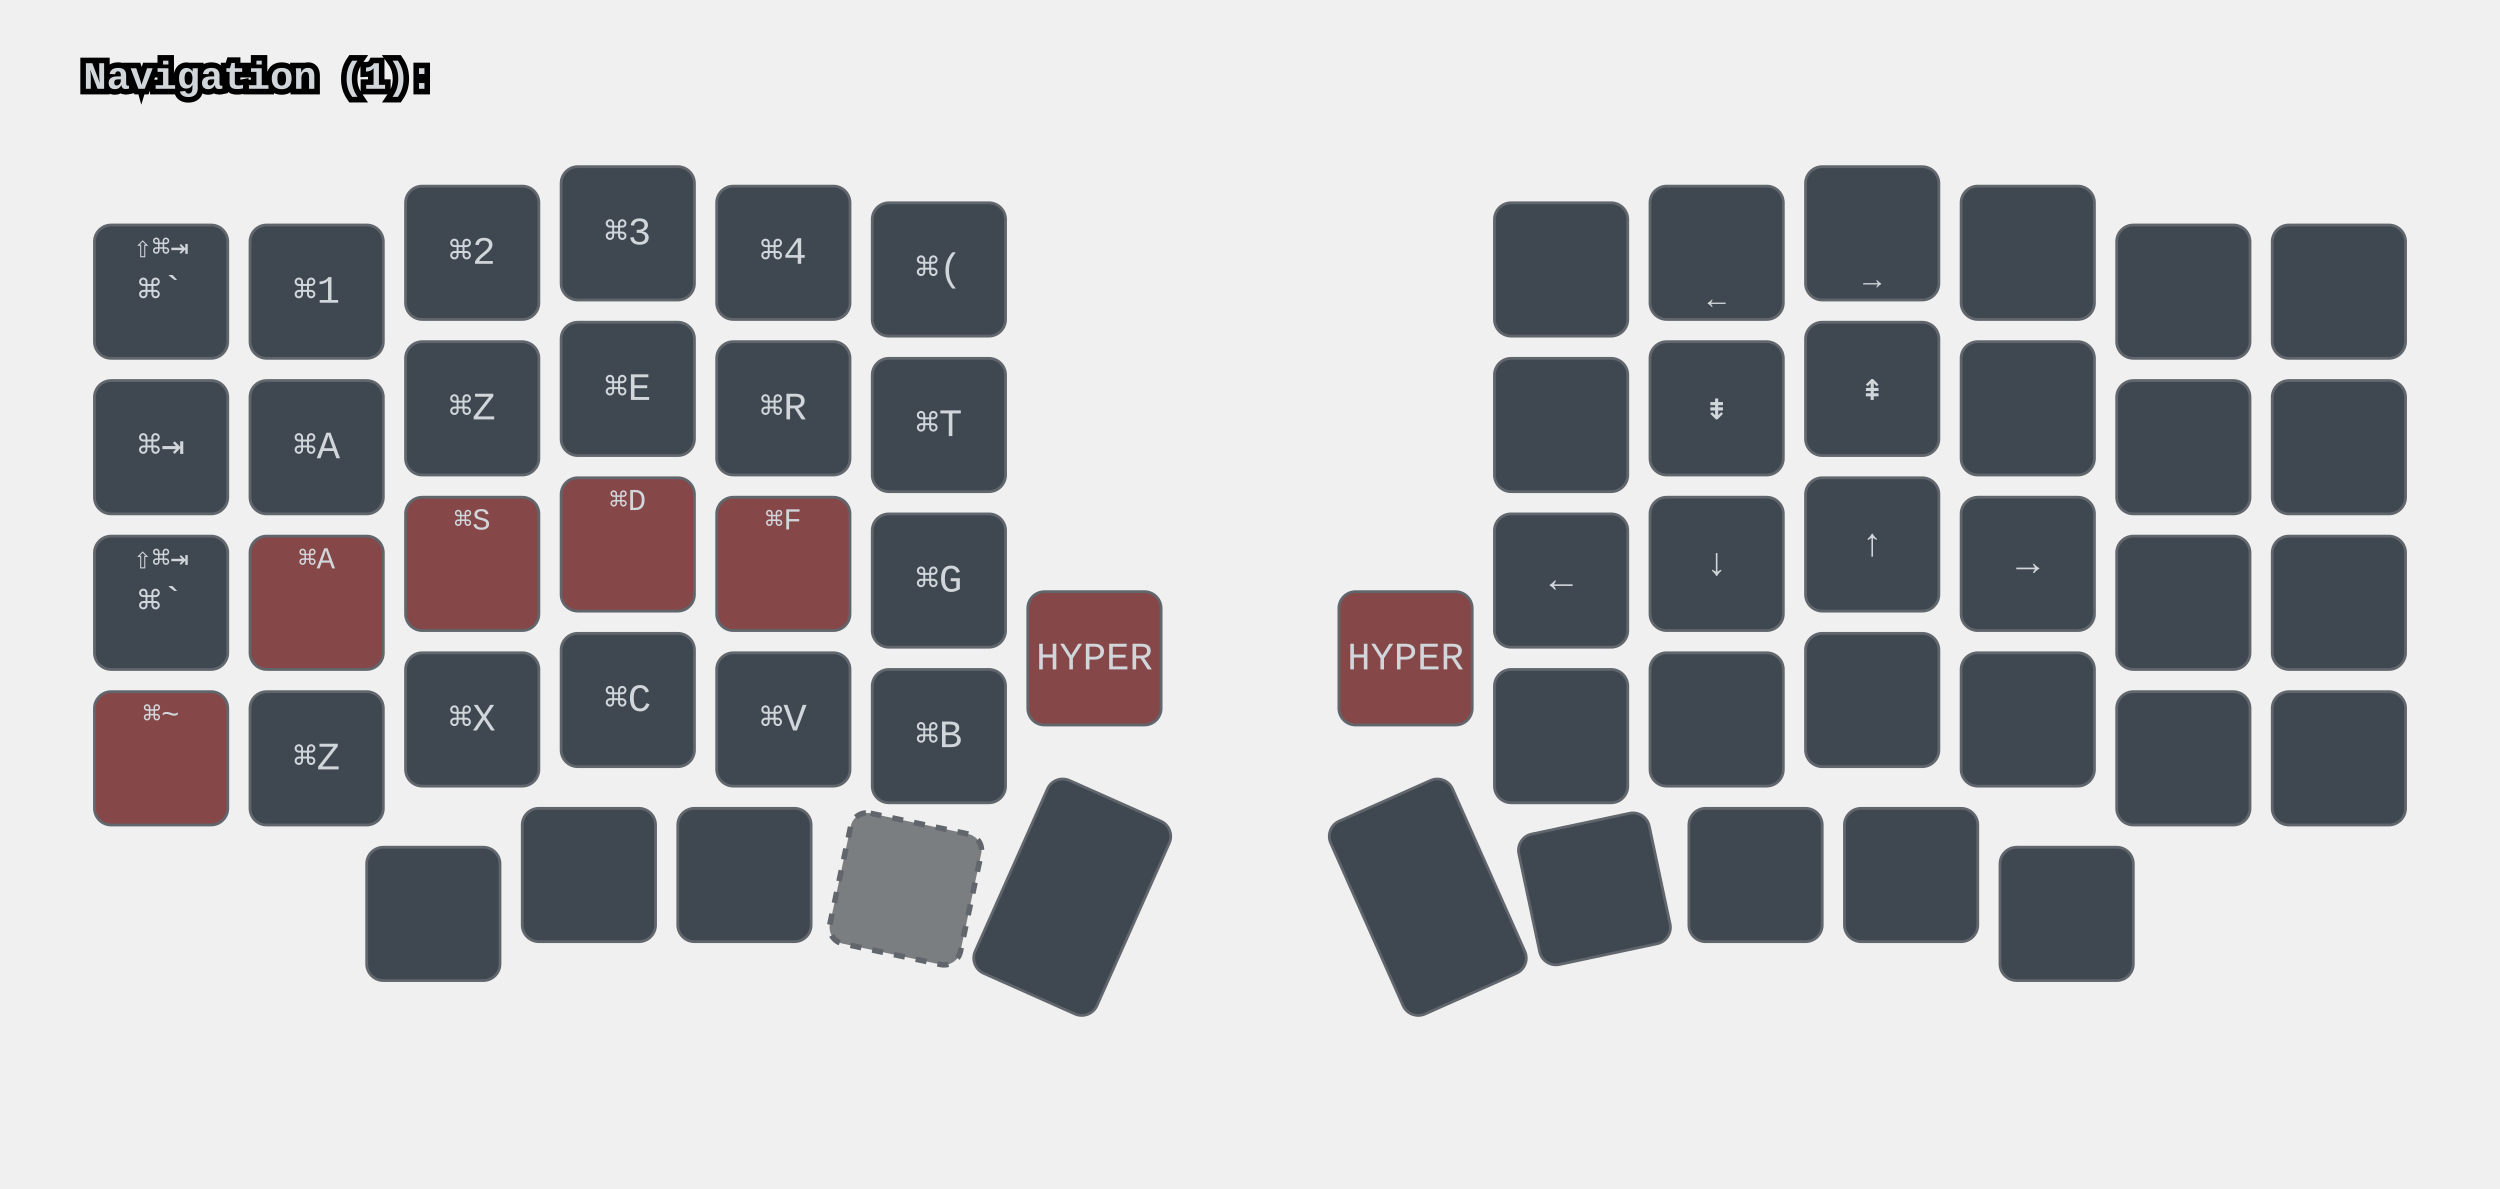
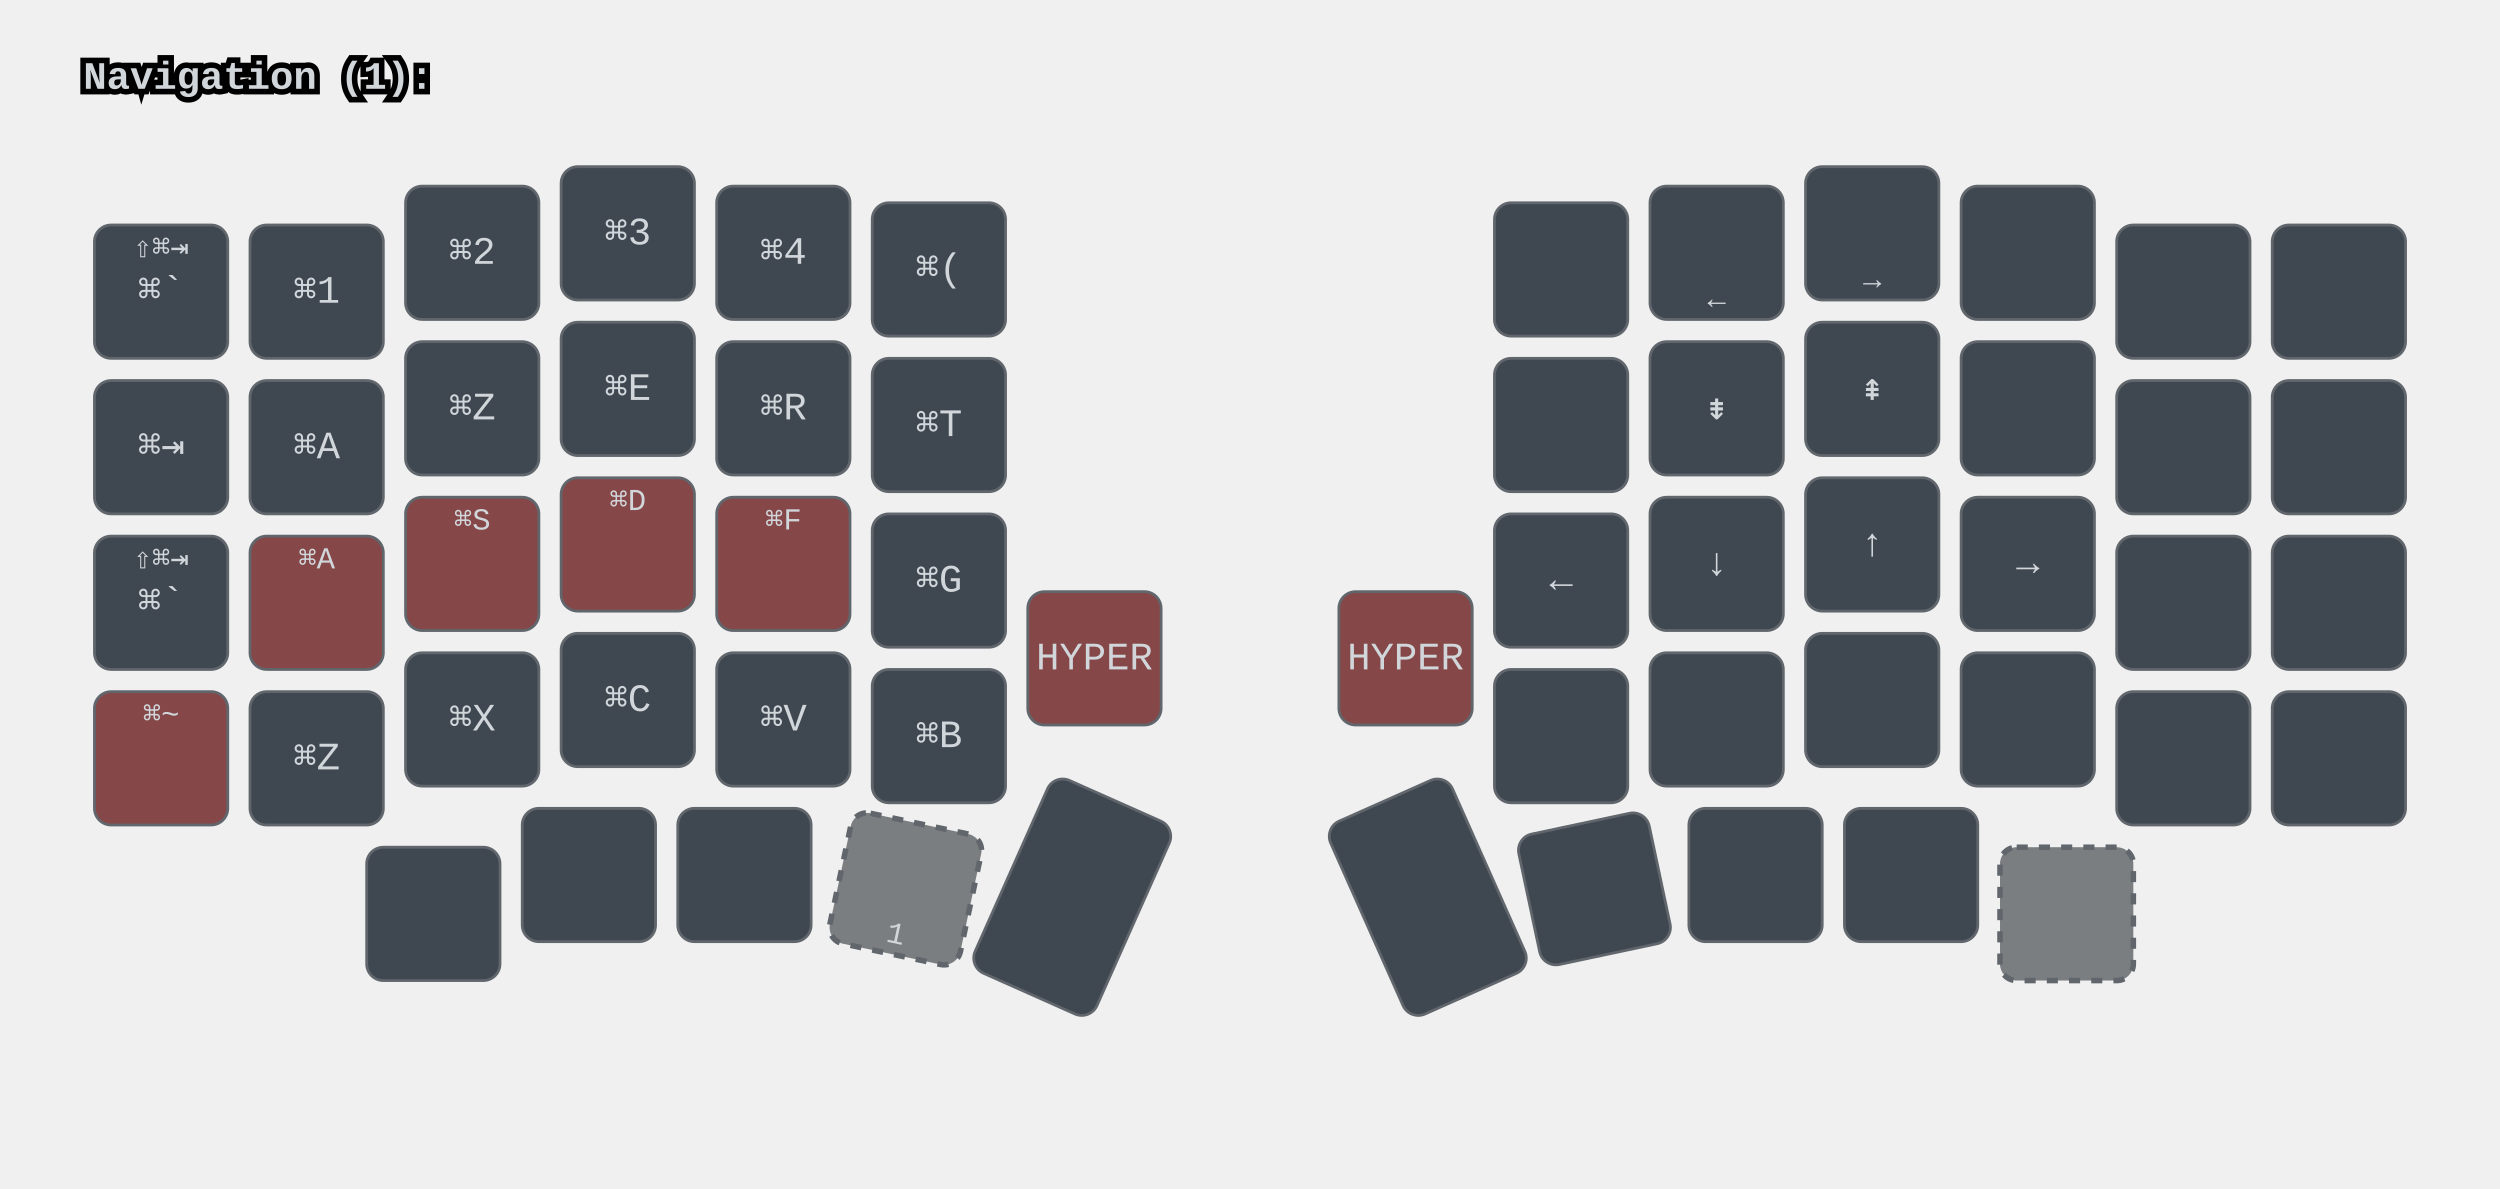
<svg xmlns="http://www.w3.org/2000/svg" xmlns:xlink="http://www.w3.org/1999/xlink" width="900" height="428" viewBox="0 0 900 428" class="keymap">
  <defs>/* start glyphs */
<svg id="mdi:apple-keyboard-caps">
      <svg id="mdi-apple-keyboard-caps" viewBox="0 0 24 24">
        <path d="M15,14V8H17.17L12,2.83L6.83,8H9V14H15M12,0L22,10H17V16H7V10H2L12,0M7,18H17V24H7V18M15,20H9V22H15V20Z" />
      </svg>
    </svg>
    <svg id="mdi:apple-keyboard-command">
      <svg id="mdi-apple-keyboard-command" viewBox="0 0 24 24">
        <path d="M6,2A4,4 0 0,1 10,6V8H14V6A4,4 0 0,1 18,2A4,4 0 0,1 22,6A4,4 0 0,1 18,10H16V14H18A4,4 0 0,1 22,18A4,4 0 0,1 18,22A4,4 0 0,1 14,18V16H10V18A4,4 0 0,1 6,22A4,4 0 0,1 2,18A4,4 0 0,1 6,14H8V10H6A4,4 0 0,1 2,6A4,4 0 0,1 6,2M16,18A2,2 0 0,0 18,20A2,2 0 0,0 20,18A2,2 0 0,0 18,16H16V18M14,10H10V14H14V10M6,16A2,2 0 0,0 4,18A2,2 0 0,0 6,20A2,2 0 0,0 8,18V16H6M8,6A2,2 0 0,0 6,4A2,2 0 0,0 4,6A2,2 0 0,0 6,8H8V6M18,8A2,2 0 0,0 20,6A2,2 0 0,0 18,4A2,2 0 0,0 16,6V8H18Z" />
      </svg>
    </svg>
    <svg id="mdi:apple-keyboard-control">
      <svg id="mdi-apple-keyboard-control" viewBox="0 0 24 24">
        <path d="M19.78,11.78L18.36,13.19L12,6.83L5.64,13.19L4.22,11.78L12,4L19.78,11.78Z" />
      </svg>
    </svg>
    <svg id="mdi:apple-keyboard-option">
      <svg id="mdi-apple-keyboard-option" viewBox="0 0 24 24">
        <path d="M3,4H9.11L16.15,18H21V20H14.88L7.84,6H3V4M14,4H21V6H14V4Z" />
      </svg>
    </svg>
    <svg id="mdi:apple-keyboard-shift">
      <svg id="mdi-apple-keyboard-shift" viewBox="0 0 24 24">
        <path d="M15,18V12H17.17L12,6.83L6.83,12H9V18H15M12,4L22,14H17V20H7V14H2L12,4Z" />
      </svg>
    </svg>
    <svg id="mdi:backspace">
      <svg id="mdi-backspace" viewBox="0 0 24 24">
        <path d="M22,3H7C6.31,3 5.77,3.35 5.41,3.88L0,12L5.41,20.11C5.77,20.64 6.31,21 7,21H22A2,2 0 0,0 24,19V5A2,2 0 0,0 22,3M19,15.59L17.59,17L14,13.41L10.41,17L9,15.59L12.59,12L9,8.41L10.41,7L14,10.59L17.59,7L19,8.41L15.41,12" />
      </svg>
    </svg>
    <svg id="mdi:backspace-reverse">
      <svg id="mdi-backspace-reverse" viewBox="0 0 24 24">
        <path d="M2,21H17C17.7,21 18.2,20.6 18.6,20.1L24,12L18.6,3.9C18.2,3.4 17.7,3 17,3H2A2,2 0 0,0 0,5V19A2,2 0 0,0 2,21M5,8.4L6.4,7L10,10.6L13.6,7L15,8.4L11.4,12L15,15.6L13.6,17L10,13.4L6.4,17L5,15.6L8.6,12" />
      </svg>
    </svg>
    <svg id="mdi:bluetooth-connect">
      <svg id="mdi-bluetooth-connect" viewBox="0 0 24 24">
        <path d="M19,10L17,12L19,14L21,12M14.88,16.29L13,18.17V14.41M13,5.83L14.88,7.71L13,9.58M17.71,7.71L12,2H11V9.58L6.41,5L5,6.41L10.59,12L5,17.58L6.41,19L11,14.41V22H12L17.71,16.29L13.41,12M7,12L5,10L3,12L5,14L7,12Z" />
      </svg>
    </svg>
    <svg id="mdi:bluetooth-off">
      <svg id="mdi-bluetooth-off" viewBox="0 0 24 24">
        <path d="M13,5.83L14.88,7.71L13.28,9.31L14.69,10.72L17.71,7.7L12,2H11V7.03L13,9.03M5.41,4L4,5.41L10.59,12L5,17.59L6.41,19L11,14.41V22H12L16.29,17.71L18.59,20L20,18.59M13,18.17V14.41L14.88,16.29" />
      </svg>
    </svg>
    <svg id="mdi:brightness-5">
      <svg id="mdi-brightness-5" viewBox="0 0 24 24">
        <path d="M12,18A6,6 0 0,1 6,12A6,6 0 0,1 12,6A6,6 0 0,1 18,12A6,6 0 0,1 12,18M20,15.31L23.31,12L20,8.69V4H15.31L12,0.69L8.69,4H4V8.69L0.69,12L4,15.31V20H8.69L12,23.31L15.31,20H20V15.31Z" />
      </svg>
    </svg>
    <svg id="mdi:brightness-7">
      <svg id="mdi-brightness-7" viewBox="0 0 24 24">
        <path d="M12,8A4,4 0 0,0 8,12A4,4 0 0,0 12,16A4,4 0 0,0 16,12A4,4 0 0,0 12,8M12,18A6,6 0 0,1 6,12A6,6 0 0,1 12,6A6,6 0 0,1 18,12A6,6 0 0,1 12,18M20,8.69V4H15.31L12,0.69L8.69,4H4V8.69L0.69,12L4,15.31V20H8.69L12,23.31L15.31,20H20V15.31L23.31,12L20,8.69Z" />
      </svg>
    </svg>
    <svg id="mdi:chevron-left">
      <svg id="mdi-chevron-left" viewBox="0 0 24 24">
        <path d="M15.41,16.58L10.83,12L15.41,7.41L14,6L8,12L14,18L15.41,16.58Z" />
      </svg>
    </svg>
    <svg id="mdi:chevron-right">
      <svg id="mdi-chevron-right" viewBox="0 0 24 24">
        <path d="M8.59,16.58L13.17,12L8.59,7.41L10,6L16,12L10,18L8.59,16.58Z" />
      </svg>
    </svg>
    <svg id="mdi:code-block-tags">
      <svg id="mdi-code-block-tags" viewBox="0 0 24 24">
        <path d="M5.59 3.41L7 4.82L3.82 8L7 11.18L5.59 12.6L1 8L5.59 3.41M11.41 3.41L16 8L11.41 12.6L10 11.18L13.18 8L10 4.82L11.41 3.41M22 6V18C22 19.11 21.11 20 20 20H4C2.9 20 2 19.11 2 18V14H4V18H20V6H17.03V4H20C21.11 4 22 4.89 22 6Z" />
      </svg>
    </svg>
    <svg id="mdi:content-copy">
      <svg id="mdi-content-copy" viewBox="0 0 24 24">
        <path d="M19,21H8V7H19M19,5H8A2,2 0 0,0 6,7V21A2,2 0 0,0 8,23H19A2,2 0 0,0 21,21V7A2,2 0 0,0 19,5M16,1H4A2,2 0 0,0 2,3V17H4V3H16V1Z" />
      </svg>
    </svg>
    <svg id="mdi:content-cut">
      <svg id="mdi-content-cut" viewBox="0 0 24 24">
        <path d="M19,3L13,9L15,11L22,4V3M12,12.5A0.5,0.5 0 0,1 11.5,12A0.5,0.5 0 0,1 12,11.5A0.5,0.5 0 0,1 12.5,12A0.5,0.5 0 0,1 12,12.5M6,20A2,2 0 0,1 4,18C4,16.89 4.9,16 6,16A2,2 0 0,1 8,18C8,19.11 7.1,20 6,20M6,8A2,2 0 0,1 4,6C4,4.89 4.9,4 6,4A2,2 0 0,1 8,6C8,7.11 7.1,8 6,8M9.64,7.64C9.87,7.14 10,6.59 10,6A4,4 0 0,0 6,2A4,4 0 0,0 2,6A4,4 0 0,0 6,10C6.59,10 7.14,9.87 7.64,9.64L10,12L7.64,14.36C7.14,14.13 6.59,14 6,14A4,4 0 0,0 2,18A4,4 0 0,0 6,22A4,4 0 0,0 10,18C10,17.41 9.87,16.86 9.64,16.36L12,14L19,21H22V20L9.64,7.64Z" />
      </svg>
    </svg>
    <svg id="mdi:content-paste">
      <svg id="mdi-content-paste" viewBox="0 0 24 24">
        <path d="M19,20H5V4H7V7H17V4H19M12,2A1,1 0 0,1 13,3A1,1 0 0,1 12,4A1,1 0 0,1 11,3A1,1 0 0,1 12,2M19,2H14.82C14.4,0.84 13.3,0 12,0C10.7,0 9.6,0.84 9.18,2H5A2,2 0 0,0 3,4V20A2,2 0 0,0 5,22H19A2,2 0 0,0 21,20V4A2,2 0 0,0 19,2Z" />
      </svg>
    </svg>
    <svg id="mdi:folder-search-outline">
      <svg id="mdi-folder-search-outline" viewBox="0 0 24 24">
        <path d="M16.5,12C19,12 21,14 21,16.5C21,17.38 20.75,18.21 20.31,18.9L23.39,22L22,23.39L18.88,20.32C18.19,20.75 17.37,21 16.5,21C14,21 12,19 12,16.5C12,14 14,12 16.5,12M16.5,14A2.5,2.5 0 0,0 14,16.5A2.5,2.5 0 0,0 16.5,19A2.5,2.5 0 0,0 19,16.5A2.5,2.5 0 0,0 16.5,14M19,8H3V18H10.17C10.34,18.72 10.63,19.39 11,20H3C1.89,20 1,19.1 1,18V6C1,4.89 1.89,4 3,4H9L11,6H19A2,2 0 0,1 21,8V11.81C20.42,11.26 19.75,10.81 19,10.5V8Z" />
      </svg>
    </svg>
    <svg id="mdi:format-letter-ends-with">
      <svg id="mdi-format-letter-ends-with" viewBox="0 0 24 24">
        <path d="M11.14 4L6.43 16H8.36L9.32 13.43H14.67L15.64 16H17.57L12.86 4M12 6.29L14.03 11.71H9.96M20 14V18H2V20H22V14Z" />
      </svg>
    </svg>
    <svg id="mdi:format-letter-starts-with">
      <svg id="mdi-format-letter-starts-with" viewBox="0 0 24 24">
        <path d="M11.14 4L6.43 16H8.36L9.32 13.43H14.67L15.64 16H17.57L12.86 4M12 6.29L14.03 11.71H9.96M4 18V15H2V20H22V18Z" />
      </svg>
    </svg>
    <svg id="mdi:format-pilcrow-arrow-left">
      <svg id="mdi-format-pilcrow-arrow-left" viewBox="0 0 24 24">
        <path d="M8,17V14L4,18L8,22V19H20V17M10,10V15H12V4H14V15H16V4H18V2H10A4,4 0 0,0 6,6A4,4 0 0,0 10,10Z" />
      </svg>
    </svg>
    <svg id="mdi:format-pilcrow-arrow-right">
      <svg id="mdi-format-pilcrow-arrow-right" viewBox="0 0 24 24">
        <path d="M21,18L17,14V17H5V19H17V22M9,10V15H11V4H13V15H15V4H17V2H9A4,4 0 0,0 5,6A4,4 0 0,0 9,10Z" />
      </svg>
    </svg>
    <svg id="mdi:format-vertical-align-bottom">
      <svg id="mdi-format-vertical-align-bottom" viewBox="0 0 24 24">
        <path d="M16,13H13V3H11V13H8L12,17L16,13M4,19V21H20V19H4Z" />
      </svg>
    </svg>
    <svg id="mdi:format-vertical-align-top">
      <svg id="mdi-format-vertical-align-top" viewBox="0 0 24 24">
        <path d="M8,11H11V21H13V11H16L12,7L8,11M4,3V5H20V3H4Z" />
      </svg>
    </svg>
    <svg id="mdi:keyboard-return">
      <svg id="mdi-keyboard-return" viewBox="0 0 24 24">
        <path d="M19,7V11H5.83L9.41,7.41L8,6L2,12L8,18L9.41,16.58L5.83,13H21V7H19Z" />
      </svg>
    </svg>
    <svg id="mdi:keyboard-space">
      <svg id="mdi-keyboard-space" viewBox="0 0 24 24">
        <path d="M3 15H5V19H19V15H21V19C21 20.1 20.1 21 19 21H5C3.9 21 3 20.1 3 19V15Z" />
      </svg>
    </svg>
    <svg id="mdi:keyboard-tab">
      <svg id="mdi-keyboard-tab" viewBox="0 0 24 24">
        <path d="M20,18H22V6H20M11.59,7.41L15.17,11H1V13H15.17L11.59,16.58L13,18L19,12L13,6L11.59,7.41Z" />
      </svg>
    </svg>
    <svg id="mdi:keyboard-tab-reverse">
      <svg id="mdi-keyboard-tab-reverse" viewBox="0 0 24 24">
        <path d="M4 6H2V18H4M11 6L5 12L11 18L12.41 16.58L8.83 13H23V11H8.83L12.41 7.41L11 6Z" />
      </svg>
    </svg>
-     <svg id="mdi:keyboard-variant">
-       <svg id="mdi-keyboard-variant" viewBox="0 0 24 24">
-         <path d="M6,16H18V18H6V16M6,13V15H2V13H6M7,15V13H10V15H7M11,15V13H13V15H11M14,15V13H17V15H14M18,15V13H22V15H18M2,10H5V12H2V10M19,12V10H22V12H19M18,12H16V10H18V12M8,12H6V10H8V12M12,12H9V10H12V12M15,12H13V10H15V12M2,9V7H4V9H2M5,9V7H7V9H5M8,9V7H10V9H8M11,9V7H13V9H11M14,9V7H16V9H14M17,9V7H22V9H17Z" />
-       </svg>
-     </svg>
    <svg id="mdi:lightbulb-on-20">
      <svg id="mdi-lightbulb-on-20" viewBox="0 0 24 24">
        <path d="M1 11H4V13H1V11M4.9 3.5L3.5 4.9L5.6 7L7 5.6L4.9 3.5M13 1H11V4H13V1M20 11V13H23V11H20M10 22C10 22.6 10.4 23 11 23H13C13.6 23 14 22.6 14 22V21H10V22M19.1 3.5L17 5.6L18.4 7L20.5 4.9L19.1 3.5M18 12C18 14.2 16.8 16.2 15 17.2V19C15 19.6 14.6 20 14 20H10C9.4 20 9 19.6 9 19V17.2C7.2 16.2 6 14.2 6 12C6 8.7 8.7 6 12 6S18 8.7 18 12M16 12C16 9.79 14.21 8 12 8S8 9.79 8 12 9.79 16 12 16 16 14.21 16 12Z" />
      </svg>
    </svg>
    <svg id="mdi:lightbulb-on-90">
      <svg id="mdi-lightbulb-on-90" viewBox="0 0 24 24">
        <path d="M7 5.6L5.6 7L3.5 4.9L4.9 3.5L7 5.6M10 22C10 22.6 10.4 23 11 23H13C13.6 23 14 22.6 14 22V21H10V22M1 13H4V11H1V13M13 1H11V4H13V1M20 11V13H23V11H20M19.1 3.5L17 5.6L18.4 7L20.5 4.9L19.1 3.5M18 12C18 14.2 16.8 16.2 15 17.2V19C15 19.6 14.6 20 14 20H10C9.4 20 9 19.6 9 19V17.2C7.2 16.2 6 14.2 6 12C6 8.7 8.7 6 12 6S18 8.7 18 12M12 8C11 8 10.09 8.38 9.39 9H14.61C13.91 8.38 13 8 12 8Z" />
      </svg>
    </svg>
-     <svg id="mdi:lock-open-outline">
-       <svg id="mdi-lock-open-outline" viewBox="0 0 24 24">
-         <path d="M18,20V10H6V20H18M18,8A2,2 0 0,1 20,10V20A2,2 0 0,1 18,22H6C4.89,22 4,21.1 4,20V10A2,2 0 0,1 6,8H15V6A3,3 0 0,0 12,3A3,3 0 0,0 9,6H7A5,5 0 0,1 12,1A5,5 0 0,1 17,6V8H18M12,17A2,2 0 0,1 10,15A2,2 0 0,1 12,13A2,2 0 0,1 14,15A2,2 0 0,1 12,17Z" />
+     <svg id="mdi:lock-outline">
+       <svg id="mdi-lock-outline" viewBox="0 0 24 24">
+         <path d="M12,17C10.89,17 10,16.1 10,15C10,13.89 10.89,13 12,13A2,2 0 0,1 14,15A2,2 0 0,1 12,17M18,20V10H6V20H18M18,8A2,2 0 0,1 20,10V20A2,2 0 0,1 18,22H6C4.89,22 4,21.1 4,20V10C4,8.89 4.89,8 6,8H7V6A5,5 0 0,1 12,1A5,5 0 0,1 17,6V8H18M12,3A3,3 0 0,0 9,6V8H15V6A3,3 0 0,0 12,3Z" />
      </svg>
    </svg>
    <svg id="mdi:magnify">
      <svg id="mdi-magnify" viewBox="0 0 24 24">
        <path d="M9.5,3A6.5,6.5 0 0,1 16,9.5C16,11.11 15.41,12.59 14.44,13.73L14.71,14H15.5L20.5,19L19,20.5L14,15.5V14.71L13.73,14.44C12.59,15.41 11.11,16 9.5,16A6.5,6.5 0 0,1 3,9.5A6.5,6.5 0 0,1 9.5,3M9.5,5C7,5 5,7 5,9.5C5,12 7,14 9.5,14C12,14 14,12 14,9.5C14,7 12,5 9.5,5Z" />
      </svg>
    </svg>
    <svg id="mdi:mouse">
      <svg id="mdi-mouse" viewBox="0 0 24 24">
        <path d="M11,1.07C7.05,1.56 4,4.92 4,9H11M4,15A8,8 0 0,0 12,23A8,8 0 0,0 20,15V11H4M13,1.07V9H20C20,4.92 16.94,1.56 13,1.07Z" />
      </svg>
    </svg>
    <svg id="mdi:mouse-left-click-outline">
      <svg id="mdi-mouse-left-click-outline" viewBox="0 0 24 24">
        <path d="M13 9V1.07C13.7 1.16 14.37 1.33 15 1.59C17.33 2.53 19.11 4.53 19.75 7C19.91 7.64 20 8.31 20 9H13M17.66 7C17.18 5.65 16.23 4.5 15 3.81V7H17.66M6 15V13H18V15C18 16.59 17.37 18.12 16.24 19.24C15.12 20.37 13.59 21 12 21C10.41 21 8.88 20.37 7.76 19.24C6.63 18.12 6 16.59 6 15M4 15C4 17.12 4.84 19.16 6.34 20.66C7.84 22.16 9.88 23 12 23C14.12 23 16.16 22.16 17.66 20.66C19.16 19.16 20 17.12 20 15V11H4V15M11 9V1.07C7.06 1.56 4 4.92 4 9H11Z" />
      </svg>
    </svg>
    <svg id="mdi:mouse-right-click-outline">
      <svg id="mdi-mouse-right-click-outline" viewBox="0 0 24 24">
        <path d="M13 9V1.07C16.94 1.56 20 4.92 20 9H13M11 9V1.07C10.3 1.16 9.63 1.33 9 1.59C6.67 2.53 4.89 4.53 4.25 7C4.09 7.64 4 8.31 4 9H11M6.34 7C6.82 5.65 7.78 4.5 9 3.81V7H6.34M6 15V13H18V15C18 16.59 17.37 18.12 16.24 19.24C15.12 20.37 13.59 21 12 21C10.41 21 8.88 20.37 7.76 19.24C6.63 18.12 6 16.59 6 15M4 15C4 17.12 4.84 19.16 6.34 20.66C7.84 22.16 9.88 23 12 23C14.12 23 16.16 22.16 17.66 20.66C19.16 19.16 20 17.12 20 15V11H4V15Z" />
      </svg>
    </svg>
    <svg id="mdi:numeric-1-box-multiple-outline">
      <svg id="mdi-numeric-1-box-multiple-outline" viewBox="0 0 24 24">
        <path d="M21,17H7V3H21M21,1H7A2,2 0 0,0 5,3V17A2,2 0 0,0 7,19H21A2,2 0 0,0 23,17V3A2,2 0 0,0 21,1M14,15H16V5H12V7H14M3,5H1V21A2,2 0 0,0 3,23H19V21H3V5Z" />
      </svg>
    </svg>
    <svg id="mdi:numeric-2-box-multiple-outline">
      <svg id="mdi-numeric-2-box-multiple-outline" viewBox="0 0 24 24">
        <path d="M17,13H13V11H15A2,2 0 0,0 17,9V7C17,5.89 16.1,5 15,5H11V7H15V9H13A2,2 0 0,0 11,11V15H17M21,17H7V3H21M21,1H7A2,2 0 0,0 5,3V17A2,2 0 0,0 7,19H21A2,2 0 0,0 23,17V3A2,2 0 0,0 21,1M3,5H1V21A2,2 0 0,0 3,23H19V21H3V5Z" />
      </svg>
    </svg>
    <svg id="mdi:numeric-3-box-multiple-outline">
      <svg id="mdi-numeric-3-box-multiple-outline" viewBox="0 0 24 24">
        <path d="M17,13V11.5A1.5,1.5 0 0,0 15.5,10A1.5,1.5 0 0,0 17,8.5V7C17,5.89 16.1,5 15,5H11V7H15V9H13V11H15V13H11V15H15A2,2 0 0,0 17,13M3,5H1V21A2,2 0 0,0 3,23H19V21H3M21,17H7V3H21M21,1H7A2,2 0 0,0 5,3V17A2,2 0 0,0 7,19H21A2,2 0 0,0 23,17V3A2,2 0 0,0 21,1Z" />
      </svg>
    </svg>
    <svg id="mdi:numeric-4-box-multiple-outline">
      <svg id="mdi-numeric-4-box-multiple-outline" viewBox="0 0 24 24">
        <path d="M21,17H7V3H21M21,1H7A2,2 0 0,0 5,3V17A2,2 0 0,0 7,19H21A2,2 0 0,0 23,17V3A2,2 0 0,0 21,1M15,15H17V5H15V9H13V5H11V11H15M3,5H1V21A2,2 0 0,0 3,23H19V21H3V5Z" />
      </svg>
    </svg>
    <svg id="mdi:numeric-5-box-multiple-outline">
      <svg id="mdi-numeric-5-box-multiple-outline" viewBox="0 0 24 24">
        <path d="M17,13V11C17,9.89 16.1,9 15,9H13V7H17V5H11V11H15V13H11V15H15A2,2 0 0,0 17,13M3,5H1V21A2,2 0 0,0 3,23H19V21H3M21,17H7V3H21M21,1H7A2,2 0 0,0 5,3V17A2,2 0 0,0 7,19H21A2,2 0 0,0 23,17V3A2,2 0 0,0 21,1Z" />
      </svg>
    </svg>
    <svg id="mdi:numeric-6-box-multiple-outline">
      <svg id="mdi-numeric-6-box-multiple-outline" viewBox="0 0 24 24">
        <path d="M13,11H15V13H13M13,15H15A2,2 0 0,0 17,13V11C17,9.89 16.1,9 15,9H13V7H17V5H13A2,2 0 0,0 11,7V13C11,14.11 11.9,15 13,15M21,17H7V3H21M21,1H7A2,2 0 0,0 5,3V17A2,2 0 0,0 7,19H21A2,2 0 0,0 23,17V3A2,2 0 0,0 21,1M3,5H1V21A2,2 0 0,0 3,23H19V21H3V5Z" />
      </svg>
    </svg>
    <svg id="mdi:numeric-7-box-multiple-outline">
      <svg id="mdi-numeric-7-box-multiple-outline" viewBox="0 0 24 24">
        <path d="M13,15L17,7V5H11V7H15L11,15M21,17H7V3H21M21,1H7A2,2 0 0,0 5,3V17A2,2 0 0,0 7,19H21A2,2 0 0,0 23,17V3A2,2 0 0,0 21,1M3,5H1V21A2,2 0 0,0 3,23H19V21H3V5Z" />
      </svg>
    </svg>
    <svg id="mdi:numeric-8-box-multiple-outline">
      <svg id="mdi-numeric-8-box-multiple-outline" viewBox="0 0 24 24">
        <path d="M13,11H15V13H13M13,7H15V9H13M13,15H15A2,2 0 0,0 17,13V11.5A1.5,1.5 0 0,0 15.5,10A1.5,1.5 0 0,0 17,8.5V7C17,5.89 16.1,5 15,5H13A2,2 0 0,0 11,7V8.5A1.5,1.5 0 0,0 12.5,10A1.5,1.5 0 0,0 11,11.5V13C11,14.11 11.9,15 13,15M21,17H7V3H21M21,1H7A2,2 0 0,0 5,3V17A2,2 0 0,0 7,19H21A2,2 0 0,0 23,17V3A2,2 0 0,0 21,1M3,5H1V21A2,2 0 0,0 3,23H19V21H3V5Z" />
      </svg>
    </svg>
    <svg id="mdi:palette-outline">
      <svg id="mdi-palette-outline" viewBox="0 0 24 24">
        <path d="M12,22A10,10 0 0,1 2,12A10,10 0 0,1 12,2C17.5,2 22,6 22,11A6,6 0 0,1 16,17H14.2C13.9,17 13.7,17.2 13.7,17.5C13.7,17.6 13.8,17.7 13.8,17.8C14.2,18.3 14.4,18.9 14.4,19.5C14.5,20.9 13.4,22 12,22M12,4A8,8 0 0,0 4,12A8,8 0 0,0 12,20C12.3,20 12.5,19.8 12.5,19.5C12.5,19.3 12.4,19.2 12.4,19.1C12,18.6 11.8,18.1 11.8,17.5C11.8,16.1 12.9,15 14.3,15H16A4,4 0 0,0 20,11C20,7.1 16.4,4 12,4M6.5,10C7.3,10 8,10.7 8,11.5C8,12.3 7.3,13 6.5,13C5.7,13 5,12.3 5,11.5C5,10.7 5.7,10 6.5,10M9.5,6C10.3,6 11,6.7 11,7.5C11,8.3 10.3,9 9.5,9C8.7,9 8,8.3 8,7.5C8,6.7 8.7,6 9.5,6M14.5,6C15.3,6 16,6.7 16,7.5C16,8.3 15.3,9 14.5,9C13.7,9 13,8.3 13,7.5C13,6.7 13.7,6 14.5,6M17.5,10C18.3,10 19,10.7 19,11.5C19,12.3 18.3,13 17.5,13C16.7,13 16,12.3 16,11.5C16,10.7 16.7,10 17.5,10Z" />
      </svg>
    </svg>
    <svg id="mdi:play-pause">
      <svg id="mdi-play-pause" viewBox="0 0 24 24">
        <path d="M3,5V19L11,12M13,19H16V5H13M18,5V19H21V5" />
      </svg>
    </svg>
    <svg id="mdi:power">
      <svg id="mdi-power" viewBox="0 0 24 24">
        <path d="M16.56,5.44L15.11,6.89C16.84,7.94 18,9.83 18,12A6,6 0 0,1 12,18A6,6 0 0,1 6,12C6,9.83 7.16,7.94 8.88,6.88L7.44,5.44C5.36,6.88 4,9.28 4,12A8,8 0 0,0 12,20A8,8 0 0,0 20,12C20,9.28 18.64,6.88 16.56,5.44M13,3H11V13H13" />
      </svg>
    </svg>
    <svg id="mdi:power-plug-outline">
      <svg id="mdi-power-plug-outline" viewBox="0 0 24 24">
        <path d="M16 7V3H14V7H10V3H8V7C7 7 6 8 6 9V14.5L9.5 18V21H14.5V18L18 14.5V9C18 8 17 7 16 7M16 13.67L13.09 16.59L12.67 17H11.33L10.92 16.59L8 13.67V9.09C8 9.06 8.06 9 8.09 9H15.92C15.95 9 16 9.06 16 9.09V13.67Z" />
      </svg>
    </svg>
    <svg id="mdi:redo">
      <svg id="mdi-redo" viewBox="0 0 24 24">
        <path d="M18.4,10.6C16.55,9 14.15,8 11.5,8C6.85,8 2.92,11.03 1.54,15.22L3.9,16C4.95,12.81 7.95,10.5 11.5,10.5C13.45,10.5 15.23,11.22 16.62,12.38L13,16H22V7L18.4,10.6Z" />
      </svg>
    </svg>
    <svg id="mdi:restart">
      <svg id="mdi-restart" viewBox="0 0 24 24">
        <path d="M12,4C14.1,4 16.1,4.8 17.6,6.3C20.7,9.4 20.7,14.5 17.6,17.6C15.8,19.5 13.3,20.2 10.9,19.9L11.4,17.9C13.1,18.1 14.9,17.5 16.2,16.2C18.5,13.9 18.5,10.1 16.2,7.7C15.1,6.6 13.5,6 12,6V10.6L7,5.6L12,0.6V4M6.3,17.6C3.7,15 3.3,11 5.1,7.9L6.6,9.4C5.5,11.6 5.9,14.4 7.8,16.2C8.3,16.7 8.9,17.1 9.6,17.4L9,19.4C8,19 7.1,18.4 6.3,17.6Z" />
      </svg>
    </svg>
    <svg id="mdi:skip-backward">
      <svg id="mdi-skip-backward" viewBox="0 0 24 24">
        <path d="M20,5V19L13,12M6,5V19H4V5M13,5V19L6,12" />
      </svg>
    </svg>
    <svg id="mdi:skip-forward">
      <svg id="mdi-skip-forward" viewBox="0 0 24 24">
        <path d="M4,5V19L11,12M18,5V19H20V5M11,5V19L18,12" />
-       </svg>
-     </svg>
-     <svg id="mdi:stop">
-       <svg id="mdi-stop" viewBox="0 0 24 24">
-         <path d="M18,18H6V6H18V18Z" />
      </svg>
    </svg>
    <svg id="mdi:undo">
      <svg id="mdi-undo" viewBox="0 0 24 24">
        <path d="M12.5,8C9.85,8 7.45,9 5.6,10.6L2,7V16H11L7.38,12.38C8.77,11.22 10.54,10.5 12.5,10.5C16.04,10.5 19.05,12.81 20.1,16L22.47,15.22C21.08,11.03 17.15,8 12.5,8Z" />
      </svg>
    </svg>
    <svg id="mdi:unfold-more-horizontal">
      <svg id="mdi-unfold-more-horizontal" viewBox="0 0 24 24">
        <path d="M12,18.17L8.83,15L7.42,16.41L12,21L16.59,16.41L15.17,15M12,5.83L15.17,9L16.58,7.59L12,3L7.41,7.59L8.83,9L12,5.83Z" />
      </svg>
    </svg>
    <svg id="mdi:unfold-more-vertical">
      <svg id="mdi-unfold-more-vertical" viewBox="0 0 24 24">
        <path d="M18.17,12L15,8.83L16.41,7.41L21,12L16.41,16.58L15,15.17L18.17,12M5.83,12L9,15.17L7.59,16.59L3,12L7.59,7.42L9,8.83L5.83,12Z" />
      </svg>
    </svg>
    <svg id="mdi:usb">
      <svg id="mdi-usb" viewBox="0 0 24 24">
        <path d="M15,7V11H16V13H13V5H15L12,1L9,5H11V13H8V10.93C8.7,10.56 9.2,9.85 9.2,9C9.2,7.78 8.21,6.8 7,6.8C5.78,6.8 4.8,7.78 4.8,9C4.8,9.85 5.3,10.56 6,10.93V13A2,2 0 0,0 8,15H11V18.05C10.29,18.41 9.8,19.15 9.8,20A2.2,2.2 0 0,0 12,22.2A2.2,2.2 0 0,0 14.2,20C14.2,19.15 13.71,18.41 13,18.05V15H16A2,2 0 0,0 18,13V11H19V7H15Z" />
      </svg>
    </svg>
    <svg id="mdi:view-dashboard-outline">
      <svg id="mdi-view-dashboard-outline" viewBox="0 0 24 24">
        <path d="M19,5V7H15V5H19M9,5V11H5V5H9M19,13V19H15V13H19M9,17V19H5V17H9M21,3H13V9H21V3M11,3H3V13H11V3M21,11H13V21H21V11M11,15H3V21H11V15Z" />
      </svg>
    </svg>
    <svg id="mdi:volume-minus">
      <svg id="mdi-volume-minus" viewBox="0 0 24 24">
        <path d="M3,9H7L12,4V20L7,15H3V9M14,11H22V13H14V11Z" />
      </svg>
    </svg>
    <svg id="mdi:volume-off">
      <svg id="mdi-volume-off" viewBox="0 0 24 24">
        <path d="M12,4L9.91,6.09L12,8.18M4.27,3L3,4.27L7.73,9H3V15H7L12,20V13.27L16.25,17.53C15.58,18.04 14.83,18.46 14,18.7V20.77C15.38,20.45 16.63,19.82 17.68,18.96L19.73,21L21,19.73L12,10.73M19,12C19,12.94 18.8,13.82 18.46,14.64L19.97,16.15C20.62,14.91 21,13.5 21,12C21,7.72 18,4.14 14,3.23V5.29C16.89,6.15 19,8.83 19,12M16.5,12C16.5,10.23 15.5,8.71 14,7.97V10.18L16.45,12.63C16.5,12.43 16.5,12.21 16.5,12Z" />
      </svg>
    </svg>
    <svg id="mdi:volume-plus">
      <svg id="mdi-volume-plus" viewBox="0 0 24 24">
        <path d="M3,9H7L12,4V20L7,15H3V9M14,11H17V8H19V11H22V13H19V16H17V13H14V11Z" />
      </svg>
    </svg>
    <svg id="mdi:web">
      <svg id="mdi-web" viewBox="0 0 24 24">
        <path d="M16.36,14C16.44,13.34 16.5,12.68 16.5,12C16.5,11.32 16.44,10.66 16.36,10H19.74C19.9,10.64 20,11.31 20,12C20,12.69 19.9,13.36 19.74,14M14.59,19.56C15.19,18.45 15.65,17.25 15.97,16H18.92C17.96,17.65 16.43,18.93 14.59,19.56M14.34,14H9.66C9.56,13.34 9.5,12.68 9.5,12C9.5,11.32 9.56,10.65 9.66,10H14.34C14.43,10.65 14.5,11.32 14.5,12C14.5,12.68 14.43,13.34 14.34,14M12,19.96C11.17,18.76 10.5,17.43 10.09,16H13.91C13.5,17.43 12.83,18.76 12,19.96M8,8H5.08C6.03,6.34 7.57,5.06 9.4,4.44C8.8,5.55 8.35,6.75 8,8M5.08,16H8C8.35,17.25 8.8,18.45 9.4,19.56C7.57,18.93 6.03,17.65 5.08,16M4.26,14C4.1,13.36 4,12.69 4,12C4,11.31 4.1,10.64 4.26,10H7.64C7.56,10.66 7.5,11.32 7.5,12C7.5,12.68 7.56,13.34 7.64,14M12,4.03C12.83,5.23 13.5,6.57 13.91,8H10.09C10.5,6.57 11.17,5.23 12,4.03M18.92,8H15.97C15.65,6.75 15.19,5.55 14.59,4.44C16.43,5.07 17.96,6.34 18.92,8M12,2C6.47,2 2,6.5 2,12A10,10 0 0,0 12,22A10,10 0 0,0 22,12A10,10 0 0,0 12,2Z" />
      </svg>
    </svg>
    <svg id="mdi:window-maximize">
      <svg id="mdi-window-maximize" viewBox="0 0 24 24">
        <path d="M4,4H20V20H4V4M6,8V18H18V8H6Z" />
      </svg>
    </svg>
    <svg id="mdi:window-restore">
      <svg id="mdi-window-restore" viewBox="0 0 24 24">
        <path d="M4,8H8V4H20V16H16V20H4V8M16,8V14H18V6H10V8H16M6,12V18H14V12H6Z" />
      </svg>
    </svg>
  </defs>/* end glyphs */
<style>/* inherit to force styles through use tags */
svg path {
    fill: inherit;
}

/* font and background color specifications */
svg.keymap {
    font-family: SFMono-Regular,Consolas,Liberation Mono,Menlo,monospace;
    font-size: 14px;
    font-kerning: normal;
    text-rendering: optimizeLegibility;
    fill: #24292e;
}

/* default key styling */
rect.key {
    fill: #f6f8fa;
}

rect.key, rect.combo {
    stroke: #c9cccf;
    stroke-width: 1;
}

/* default key side styling, only used is draw_key_sides is set */
rect.side {
    filter: brightness(90%);
}

/* color accent for combo boxes */
rect.combo, rect.combo-separate {
    fill: #cdf;
}

/* color accent for held keys */
rect.held, rect.combo.held {
    fill: #fdd;
}

/* color accent for ghost (optional) keys */
rect.ghost, rect.combo.ghost {
    stroke-dasharray: 4, 4;
    stroke-width: 2;
}

text {
    text-anchor: middle;
    dominant-baseline: middle;
}

/* styling for layer labels */
text.label {
    font-weight: bold;
    text-anchor: start;
    stroke: white;
    stroke-width: 4;
    paint-order: stroke;
}

/* styling for optional footer */
text.footer {
    text-anchor: end;
    dominant-baseline: auto;
    stroke: white;
    stroke-width: 4;
    paint-order: stroke;
}

/* styling for combo tap, and key non-tap label text */
text.combo, text.hold, text.shifted, text.left, text.right, text.tl, text.tr, text.bl, text.br {
    font-size: 11px;
}

text.hold, text.bl, text.br {
    text-anchor: middle;
    dominant-baseline: auto;
}

text.shifted, text.tl, text.tr {
    text-anchor: middle;
    dominant-baseline: hanging;
}

text.left, text.tl, text.bl {
    text-anchor: start;
}

text.right, text.tr, text.br {
    text-anchor: end;
}

text.layer-activator {
    text-decoration: underline;
}

/* styling for hold/shifted label text in combo box */
text.combo.hold, text.combo.shifted, text.combo.left, text.combo.right {
    font-size: 8px;
}

/* lighter symbol for transparent keys */
text.trans {
    fill: #7b7e81;
}

/* styling for combo dendrons */
path.combo {
    stroke-width: 1;
    stroke: gray;
    fill: none;
}

/* Start Tabler Icons Cleanup */
/* cannot use height/width with glyphs */
.icon-tabler &gt; path {
    fill: inherit;
    stroke: inherit;
    stroke-width: 2;
}
/* hide tabler's default box */
.icon-tabler &gt; path[stroke="none"][fill="none"] {
    visibility: hidden;
}
/* End Tabler Icons Cleanup */

svg.keymap { fill: #d1d6db; }
rect.key { fill: #3f4750; }
rect.key, rect.combo { stroke: #60666c; }
rect.combo, rect.combo-separate { fill: #1f3d7a; }
rect.held, rect.combo.held { fill: #854747; }
text.label, text.footer { stroke: black; }
text.trans { fill: #7e8184; }
path.combo { stroke: #7f7f7f; }

rect.ghost { fill: #7b7e81; }
</style>
  <g transform="translate(30, 0)" class="layer-Navigation">
    <text x="0" y="28" class="label" id="Navigation">Navigation (1):</text>
    <g transform="translate(0, 56)">
      <g transform="translate(28, 49)" class="key keypos-0">
        <rect rx="6" ry="6" x="-24" y="-24" width="48" height="48" class="key" />
        <text x="0" y="0" class="key tap">⌘`</text>
        <text x="0" y="-20" class="key shifted">⇧⌘⇥</text>
      </g>
      <g transform="translate(84, 49)" class="key keypos-1">
        <rect rx="6" ry="6" x="-24" y="-24" width="48" height="48" class="key" />
        <text x="0" y="0" class="key tap">⌘1</text>
      </g>
      <g transform="translate(140, 35)" class="key keypos-2">
        <rect rx="6" ry="6" x="-24" y="-24" width="48" height="48" class="key" />
        <text x="0" y="0" class="key tap">⌘2</text>
      </g>
      <g transform="translate(196, 28)" class="key keypos-3">
        <rect rx="6" ry="6" x="-24" y="-24" width="48" height="48" class="key" />
        <text x="0" y="0" class="key tap">⌘3</text>
      </g>
      <g transform="translate(252, 35)" class="key keypos-4">
        <rect rx="6" ry="6" x="-24" y="-24" width="48" height="48" class="key" />
        <text x="0" y="0" class="key tap">⌘4</text>
      </g>
      <g transform="translate(308, 41)" class="key keypos-5">
        <rect rx="6" ry="6" x="-24" y="-24" width="48" height="48" class="key" />
        <text x="0" y="0" class="key tap">⌘(</text>
      </g>
      <g transform="translate(532, 41)" class="key keypos-6">
        <rect rx="6" ry="6" x="-24" y="-24" width="48" height="48" class="key" />
        <use href="#mdi:keyboard-tab-reverse" xlink:href="#mdi:keyboard-tab-reverse" x="-7" y="-7" height="14" width="14.0" class="key tap glyph mdi:keyboard-tab-reverse" />
      </g>
      <g transform="translate(588, 35)" class="key keypos-7">
        <rect rx="6" ry="6" x="-24" y="-24" width="48" height="48" class="key" />
        <use href="#mdi:magnify" xlink:href="#mdi:magnify" x="-7" y="-7" height="14" width="14.0" class="key tap glyph mdi:magnify" />
        <text x="0" y="20" class="key hold">←</text>
      </g>
      <g transform="translate(644, 28)" class="key keypos-8">
        <rect rx="6" ry="6" x="-24" y="-24" width="48" height="48" class="key" />
        <use href="#mdi:magnify" xlink:href="#mdi:magnify" x="-7" y="-7" height="14" width="14.0" class="key tap glyph mdi:magnify" />
        <text x="0" y="20" class="key hold">→</text>
      </g>
      <g transform="translate(700, 35)" class="key keypos-9">
        <rect rx="6" ry="6" x="-24" y="-24" width="48" height="48" class="key" />
        <use href="#mdi:keyboard-tab" xlink:href="#mdi:keyboard-tab" x="-7" y="-7" height="14" width="14.0" class="key tap glyph mdi:keyboard-tab" />
      </g>
      <g transform="translate(756, 49)" class="key keypos-10">
        <rect rx="6" ry="6" x="-24" y="-24" width="48" height="48" class="key" />
      </g>
      <g transform="translate(812, 49)" class="key keypos-11">
        <rect rx="6" ry="6" x="-24" y="-24" width="48" height="48" class="key" />
      </g>
      <g transform="translate(28, 105)" class="key keypos-12">
        <rect rx="6" ry="6" x="-24" y="-24" width="48" height="48" class="key" />
        <text x="0" y="0" class="key tap">⌘⇥</text>
      </g>
      <g transform="translate(84, 105)" class="key keypos-13">
        <rect rx="6" ry="6" x="-24" y="-24" width="48" height="48" class="key" />
        <text x="0" y="0" class="key tap">⌘A</text>
      </g>
      <g transform="translate(140, 91)" class="key keypos-14">
        <rect rx="6" ry="6" x="-24" y="-24" width="48" height="48" class="key" />
        <text x="0" y="0" class="key tap">⌘Z</text>
      </g>
      <g transform="translate(196, 84)" class="key keypos-15">
        <rect rx="6" ry="6" x="-24" y="-24" width="48" height="48" class="key" />
        <text x="0" y="0" class="key tap">⌘E</text>
      </g>
      <g transform="translate(252, 91)" class="key keypos-16">
        <rect rx="6" ry="6" x="-24" y="-24" width="48" height="48" class="key" />
        <text x="0" y="0" class="key tap">⌘R</text>
      </g>
      <g transform="translate(308, 97)" class="key keypos-17">
        <rect rx="6" ry="6" x="-24" y="-24" width="48" height="48" class="key" />
        <text x="0" y="0" class="key tap">⌘T</text>
      </g>
      <g transform="translate(532, 97)" class="key keypos-18">
        <rect rx="6" ry="6" x="-24" y="-24" width="48" height="48" class="key" />
        <use href="#mdi:format-vertical-align-top" xlink:href="#mdi:format-vertical-align-top" x="-7" y="-7" height="14" width="14.0" class="key tap glyph mdi:format-vertical-align-top" />
      </g>
      <g transform="translate(588, 91)" class="key keypos-19">
        <rect rx="6" ry="6" x="-24" y="-24" width="48" height="48" class="key" />
        <text x="0" y="0" class="key tap">⇟</text>
      </g>
      <g transform="translate(644, 84)" class="key keypos-20">
        <rect rx="6" ry="6" x="-24" y="-24" width="48" height="48" class="key" />
        <text x="0" y="0" class="key tap">⇞</text>
      </g>
      <g transform="translate(700, 91)" class="key keypos-21">
        <rect rx="6" ry="6" x="-24" y="-24" width="48" height="48" class="key" />
        <use href="#mdi:format-vertical-align-bottom" xlink:href="#mdi:format-vertical-align-bottom" x="-7" y="-7" height="14" width="14.0" class="key tap glyph mdi:format-vertical-align-bottom" />
      </g>
      <g transform="translate(756, 105)" class="key keypos-22">
        <rect rx="6" ry="6" x="-24" y="-24" width="48" height="48" class="key" />
      </g>
      <g transform="translate(812, 105)" class="key keypos-23">
        <rect rx="6" ry="6" x="-24" y="-24" width="48" height="48" class="key" />
      </g>
      <g transform="translate(28, 161)" class="key keypos-24">
        <rect rx="6" ry="6" x="-24" y="-24" width="48" height="48" class="key" />
        <text x="0" y="0" class="key tap">⌘`</text>
        <text x="0" y="-20" class="key shifted">⇧⌘⇥</text>
      </g>
      <g transform="translate(84, 161)" class="key held keypos-25">
        <rect rx="6" ry="6" x="-24" y="-24" width="48" height="48" class="key held" />
        <use href="#mdi:apple-keyboard-control" xlink:href="#mdi:apple-keyboard-control" x="-7" y="-7" height="14" width="14.0" class="key held tap glyph mdi:apple-keyboard-control" />
        <text x="0" y="-20" class="key held shifted">⌘A</text>
      </g>
      <g transform="translate(140, 147)" class="key held keypos-26">
        <rect rx="6" ry="6" x="-24" y="-24" width="48" height="48" class="key held" />
        <use href="#mdi:apple-keyboard-option" xlink:href="#mdi:apple-keyboard-option" x="-7" y="-7" height="14" width="14.0" class="key held tap glyph mdi:apple-keyboard-option" />
        <text x="0" y="-20" class="key held shifted">⌘S</text>
      </g>
      <g transform="translate(196, 140)" class="key held keypos-27">
        <rect rx="6" ry="6" x="-24" y="-24" width="48" height="48" class="key held" />
        <use href="#mdi:apple-keyboard-command" xlink:href="#mdi:apple-keyboard-command" x="-7" y="-7" height="14" width="14.0" class="key held tap glyph mdi:apple-keyboard-command" />
        <text x="0" y="-20" class="key held shifted">⌘D</text>
      </g>
      <g transform="translate(252, 147)" class="key held keypos-28">
        <rect rx="6" ry="6" x="-24" y="-24" width="48" height="48" class="key held" />
        <use href="#mdi:apple-keyboard-shift" xlink:href="#mdi:apple-keyboard-shift" x="-7" y="-7" height="14" width="14.0" class="key held tap glyph mdi:apple-keyboard-shift" />
        <text x="0" y="-20" class="key held shifted">⌘F</text>
      </g>
      <g transform="translate(308, 153)" class="key keypos-29">
        <rect rx="6" ry="6" x="-24" y="-24" width="48" height="48" class="key" />
        <text x="0" y="0" class="key tap">⌘G</text>
      </g>
      <g transform="translate(532, 153)" class="key keypos-30">
        <rect rx="6" ry="6" x="-24" y="-24" width="48" height="48" class="key" />
        <text x="0" y="0" class="key tap">←</text>
      </g>
      <g transform="translate(588, 147)" class="key keypos-31">
        <rect rx="6" ry="6" x="-24" y="-24" width="48" height="48" class="key" />
        <text x="0" y="0" class="key tap">↓</text>
      </g>
      <g transform="translate(644, 140)" class="key keypos-32">
        <rect rx="6" ry="6" x="-24" y="-24" width="48" height="48" class="key" />
        <text x="0" y="0" class="key tap">↑</text>
      </g>
      <g transform="translate(700, 147)" class="key keypos-33">
        <rect rx="6" ry="6" x="-24" y="-24" width="48" height="48" class="key" />
        <text x="0" y="0" class="key tap">→</text>
      </g>
      <g transform="translate(756, 161)" class="key keypos-34">
        <rect rx="6" ry="6" x="-24" y="-24" width="48" height="48" class="key" />
      </g>
      <g transform="translate(812, 161)" class="key keypos-35">
        <rect rx="6" ry="6" x="-24" y="-24" width="48" height="48" class="key" />
      </g>
      <g transform="translate(28, 217)" class="key held keypos-36">
        <rect rx="6" ry="6" x="-24" y="-24" width="48" height="48" class="key held" />
        <use href="#mdi:web" xlink:href="#mdi:web" x="-7" y="-7" height="14" width="14.0" class="key held tap glyph mdi:web" />
        <text x="0" y="-20" class="key held shifted">⌘~</text>
      </g>
      <g transform="translate(84, 217)" class="key keypos-37">
        <rect rx="6" ry="6" x="-24" y="-24" width="48" height="48" class="key" />
        <text x="0" y="0" class="key tap">⌘Z</text>
      </g>
      <g transform="translate(140, 203)" class="key keypos-38">
        <rect rx="6" ry="6" x="-24" y="-24" width="48" height="48" class="key" />
        <text x="0" y="0" class="key tap">⌘X</text>
      </g>
      <g transform="translate(196, 196)" class="key keypos-39">
        <rect rx="6" ry="6" x="-24" y="-24" width="48" height="48" class="key" />
        <text x="0" y="0" class="key tap">⌘C</text>
      </g>
      <g transform="translate(252, 203)" class="key keypos-40">
        <rect rx="6" ry="6" x="-24" y="-24" width="48" height="48" class="key" />
        <text x="0" y="0" class="key tap">⌘V</text>
      </g>
      <g transform="translate(308, 209)" class="key keypos-41">
        <rect rx="6" ry="6" x="-24" y="-24" width="48" height="48" class="key" />
        <text x="0" y="0" class="key tap">⌘B</text>
      </g>
      <g transform="translate(364, 181)" class="key held keypos-42">
        <rect rx="6" ry="6" x="-24" y="-24" width="48" height="48" class="key held" />
        <text x="0" y="0" class="key held tap">HYPER</text>
      </g>
      <g transform="translate(476, 181)" class="key held keypos-43">
        <rect rx="6" ry="6" x="-24" y="-24" width="48" height="48" class="key held" />
        <text x="0" y="0" class="key held tap">HYPER</text>
      </g>
      <g transform="translate(532, 209)" class="key keypos-44">
        <rect rx="6" ry="6" x="-24" y="-24" width="48" height="48" class="key" />
        <use href="#mdi:format-letter-starts-with" xlink:href="#mdi:format-letter-starts-with" x="-7" y="-7" height="14" width="14.0" class="key tap glyph mdi:format-letter-starts-with" />
      </g>
      <g transform="translate(588, 203)" class="key keypos-45">
        <rect rx="6" ry="6" x="-24" y="-24" width="48" height="48" class="key" />
        <use href="#mdi:format-pilcrow-arrow-left" xlink:href="#mdi:format-pilcrow-arrow-left" x="-7" y="-7" height="14" width="14.0" class="key tap glyph mdi:format-pilcrow-arrow-left" />
      </g>
      <g transform="translate(644, 196)" class="key keypos-46">
        <rect rx="6" ry="6" x="-24" y="-24" width="48" height="48" class="key" />
        <use href="#mdi:format-pilcrow-arrow-right" xlink:href="#mdi:format-pilcrow-arrow-right" x="-7" y="-7" height="14" width="14.0" class="key tap glyph mdi:format-pilcrow-arrow-right" />
      </g>
      <g transform="translate(700, 203)" class="key keypos-47">
        <rect rx="6" ry="6" x="-24" y="-24" width="48" height="48" class="key" />
        <use href="#mdi:format-letter-ends-with" xlink:href="#mdi:format-letter-ends-with" x="-7" y="-7" height="14" width="14.0" class="key tap glyph mdi:format-letter-ends-with" />
      </g>
      <g transform="translate(756, 217)" class="key keypos-48">
        <rect rx="6" ry="6" x="-24" y="-24" width="48" height="48" class="key" />
      </g>
      <g transform="translate(812, 217)" class="key keypos-49">
        <rect rx="6" ry="6" x="-24" y="-24" width="48" height="48" class="key" />
      </g>
      <g transform="translate(126, 273)" class="key keypos-50">
        <rect rx="6" ry="6" x="-24" y="-24" width="48" height="48" class="key" />
      </g>
      <g transform="translate(182, 259)" class="key keypos-51">
        <rect rx="6" ry="6" x="-24" y="-24" width="48" height="48" class="key" />
      </g>
      <g transform="translate(238, 259)" class="key keypos-52">
        <rect rx="6" ry="6" x="-24" y="-24" width="48" height="48" class="key" />
      </g>
      <g transform="translate(296, 264) rotate(12.0)" class="key ghost keypos-53">
        <rect rx="6" ry="6" x="-24" y="-24" width="48" height="48" class="key ghost" />
        <use href="#mdi:numeric-1-box-multiple-outline" xlink:href="#mdi:numeric-1-box-multiple-outline" x="-7" y="-7" height="14" width="14.0" class="key ghost tap glyph mdi:numeric-1-box-multiple-outline" />
+         <text x="0" y="20" class="key ghost hold">1</text>
      </g>
      <g transform="translate(356, 267) rotate(24.0)" class="key keypos-54">
        <rect rx="6" ry="6" x="-24" y="-38" width="48" height="76" class="key" />
      </g>
      <g transform="translate(484, 267) rotate(-24.0)" class="key keypos-55">
        <rect rx="6" ry="6" x="-24" y="-38" width="48" height="76" class="key" />
      </g>
      <g transform="translate(544, 264) rotate(-12.0)" class="key keypos-56">
        <rect rx="6" ry="6" x="-24" y="-24" width="48" height="48" class="key" />
      </g>
      <g transform="translate(602, 259)" class="key keypos-57">
        <rect rx="6" ry="6" x="-24" y="-24" width="48" height="48" class="key" />
      </g>
      <g transform="translate(658, 259)" class="key keypos-58">
        <rect rx="6" ry="6" x="-24" y="-24" width="48" height="48" class="key" />
      </g>
-       <g transform="translate(714, 273)" class="key keypos-59">
-         <rect rx="6" ry="6" x="-24" y="-24" width="48" height="48" class="key" />
+       <g transform="translate(714, 273)" class="key ghost keypos-59">
+         <rect rx="6" ry="6" x="-24" y="-24" width="48" height="48" class="key ghost" />
+         <use href="#mdi:lock-outline" xlink:href="#mdi:lock-outline" x="-7" y="-7" height="14" width="14.0" class="key ghost tap glyph mdi:lock-outline" />
      </g>
    </g>
  </g>
</svg>
